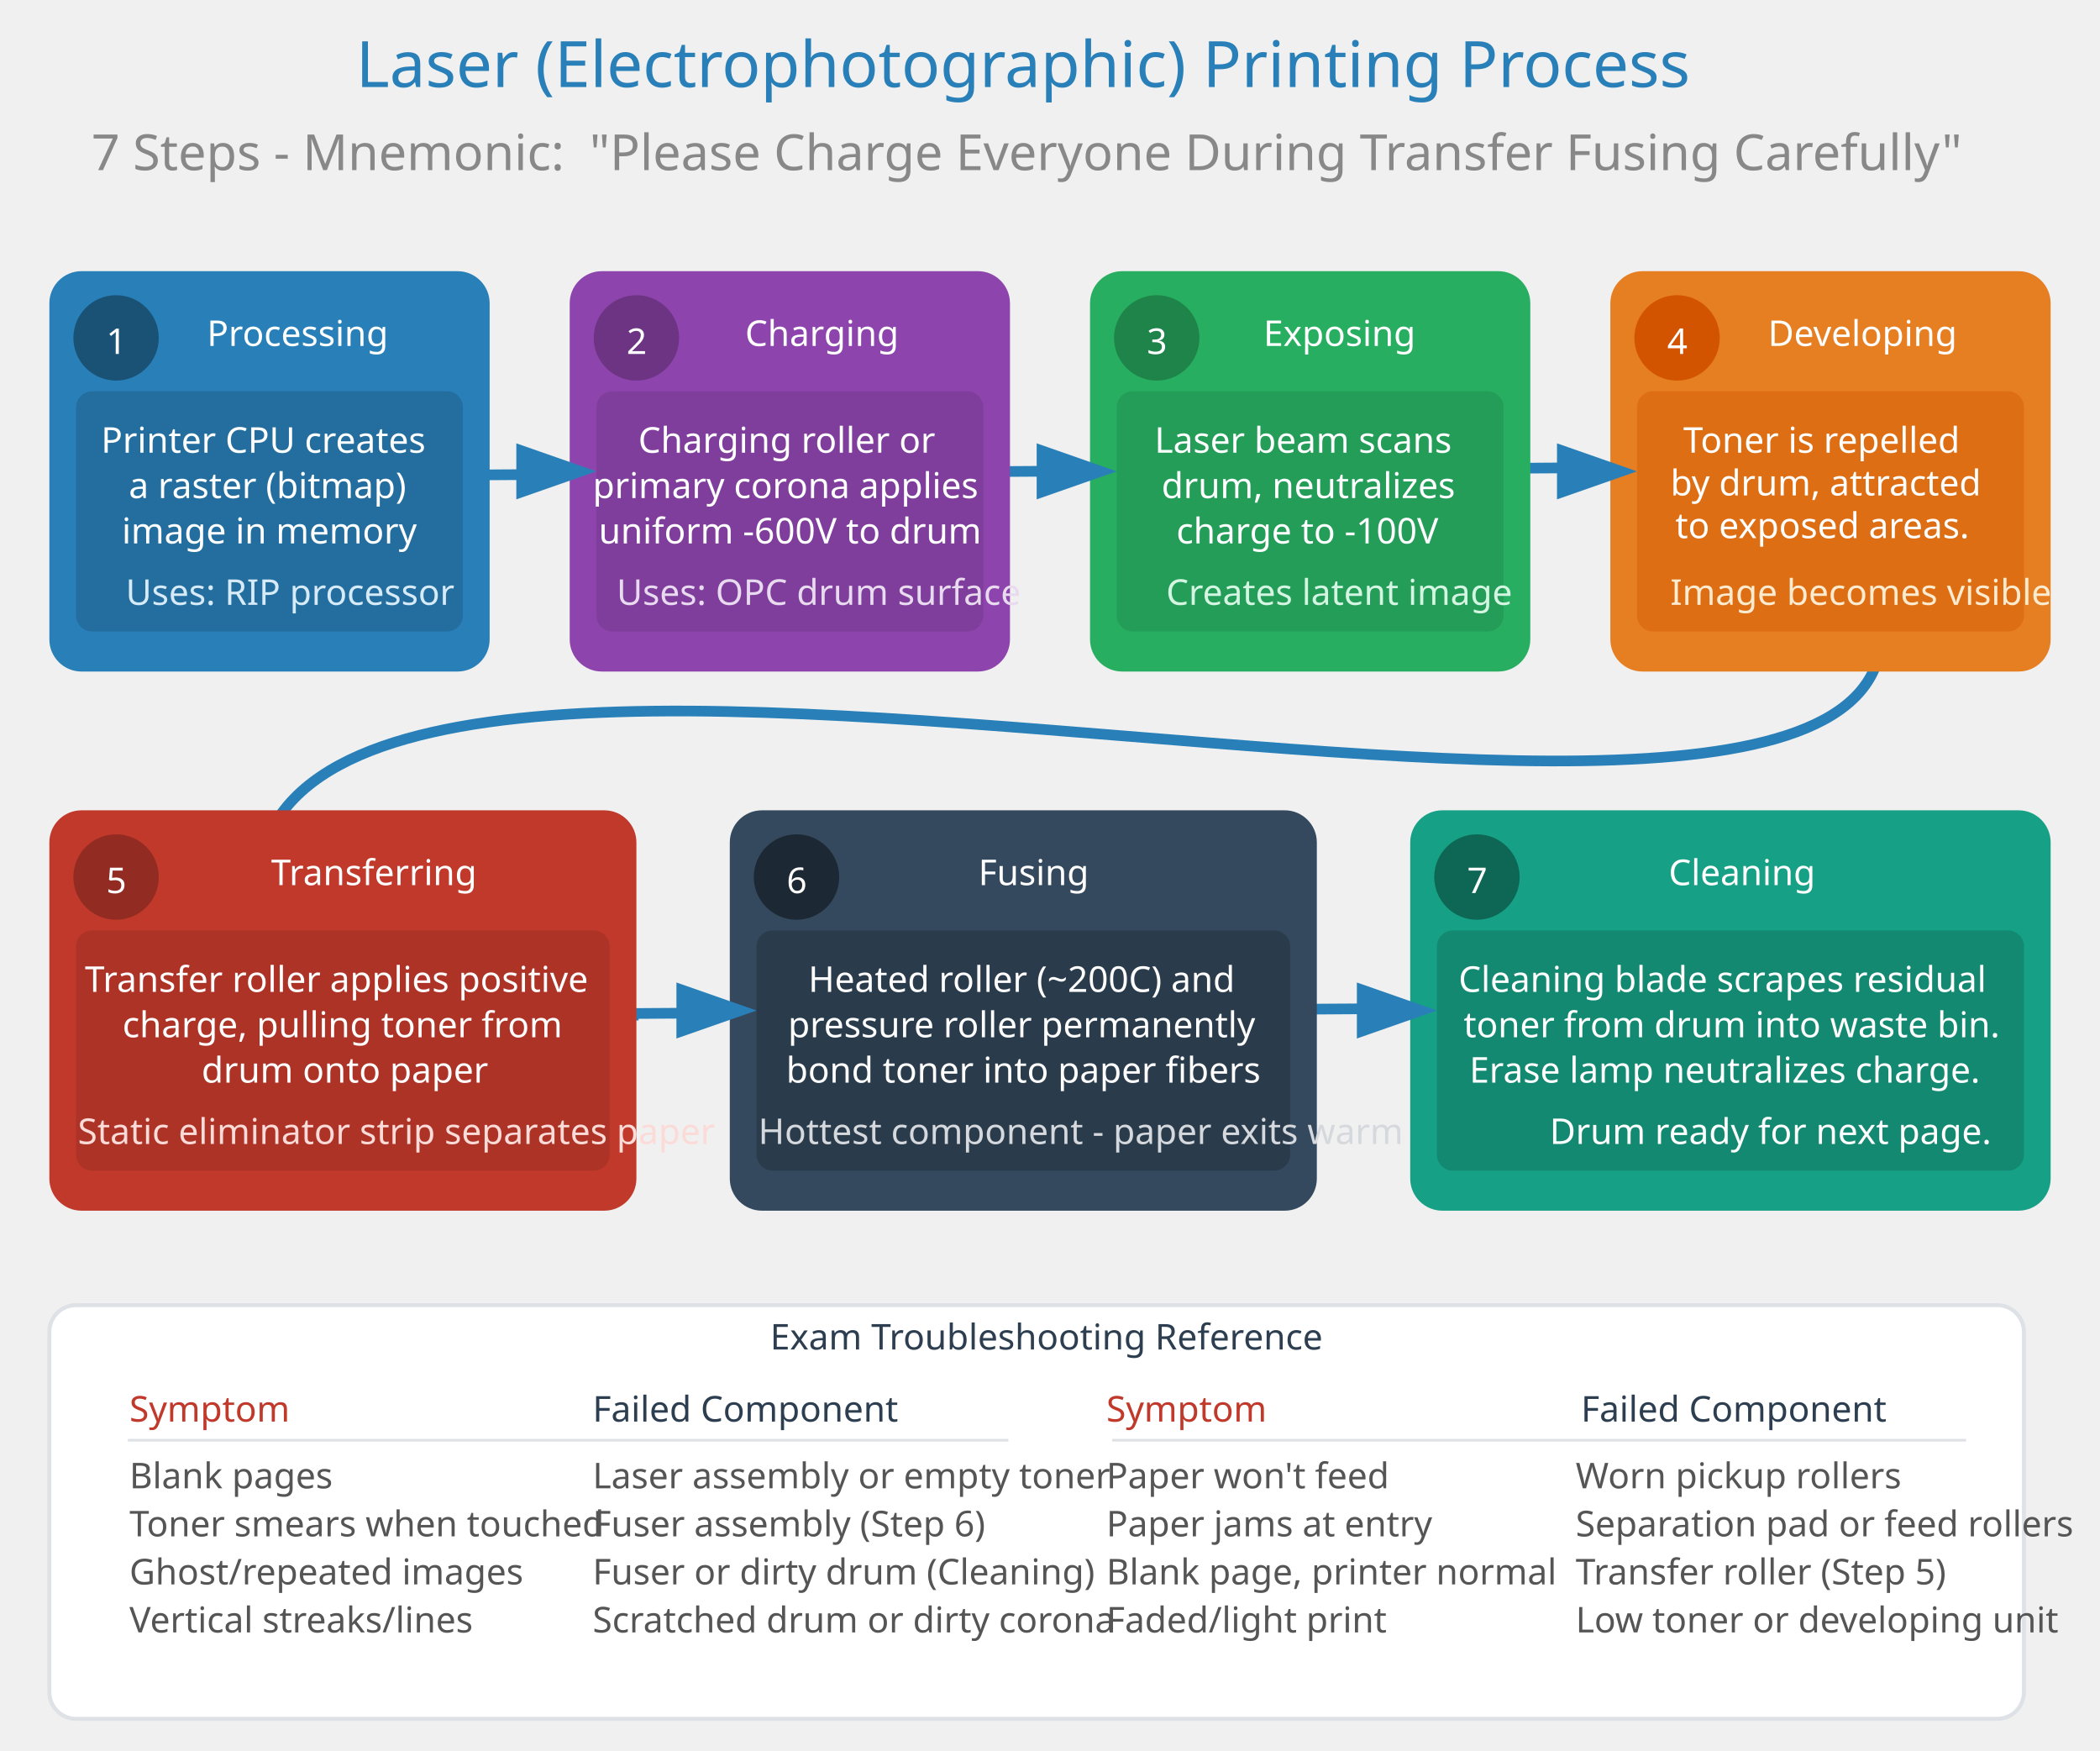
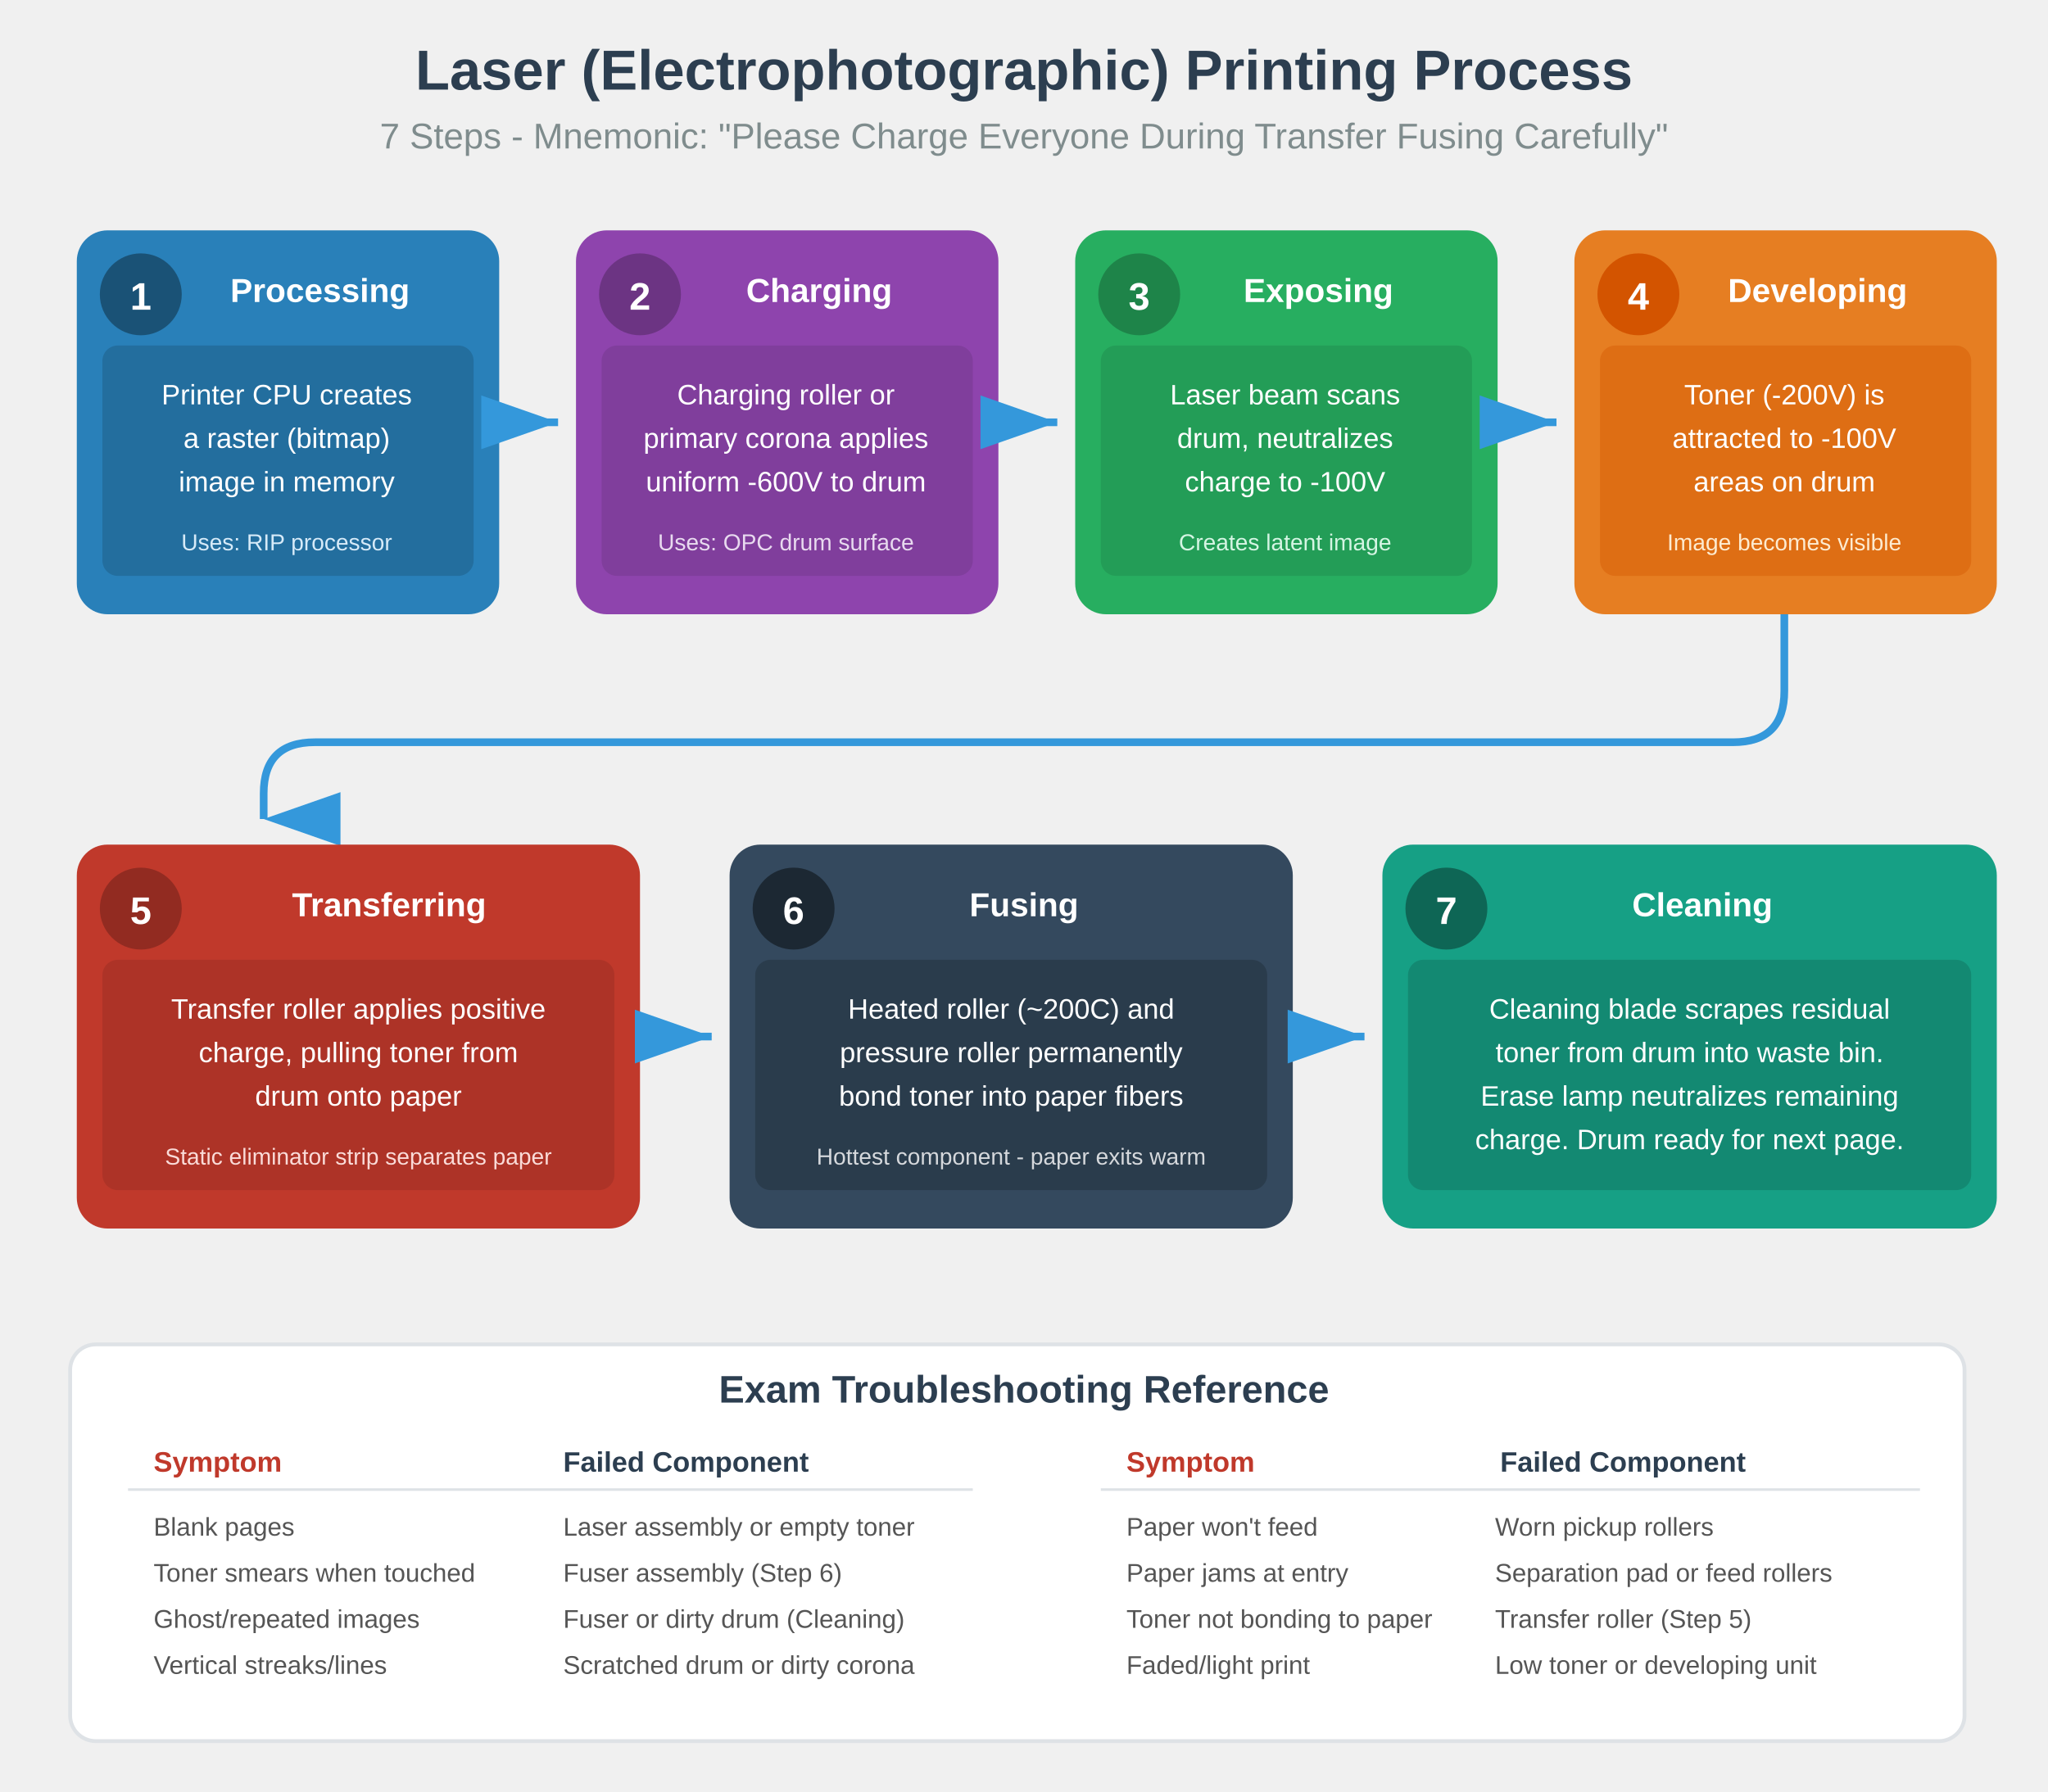
- <svg xmlns="http://www.w3.org/2000/svg" version="1.1" id="svg67" x="0px" y="0px" viewBox="0 0 787 656" style="enable-background:new 0 0 787 656;" xml:space="preserve">
-   <style type="text/css">
- 	.st0{fill:none;}
- 	.st1{fill:none;stroke:#2980B9;stroke-width:4;stroke-miterlimit:10;}
- 	.st2{fill:#2980B9;}
- 	.st3{font-family:'Arial-BoldMT';}
- 	.st4{font-size:24px;}
- 	.st5{fill:#888888;}
- 	.st6{font-size:18.667px;}
- 	.st7{fill:#1A5276;}
- 	.st8{fill:#FFFFFF;}
- 	.st9{font-size:13.333px;}
- 	.st10{opacity:0.4;fill:#1A5276;enable-background:new    ;}
- 	.st11{fill:#D6EAF8;}
- 	.st12{font-family:'ArialNarrow-BoldItalic';}
- 	.st13{fill:#3498DB;}
- 	.st14{fill:#8E44AD;}
- 	.st15{fill:#6C3483;}
- 	.st16{opacity:0.4;fill:#6C3483;enable-background:new    ;}
- 	.st17{fill:#E8DAEF;}
- 	.st18{fill:#27AE60;}
- 	.st19{fill:#1E8449;}
- 	.st20{opacity:0.4;fill:#1E8449;enable-background:new    ;}
- 	.st21{fill:#D5F5E3;}
- 	.st22{fill:#E67E22;}
- 	.st23{fill:#D35400;}
- 	.st24{opacity:0.4;fill:#D35400;enable-background:new    ;}
- 	.st25{enable-background:new    ;}
- 	.st26{fill:#FDEBD0;}
- 	.st27{fill:#C0392B;}
- 	.st28{fill:#922B21;}
- 	.st29{opacity:0.4;fill:#922B21;enable-background:new    ;}
- 	.st30{fill:#FADBD8;}
- 	.st31{fill:#34495E;}
- 	.st32{fill:#1C2833;}
- 	.st33{opacity:0.4;fill:#1C2833;enable-background:new    ;}
- 	.st34{fill:#D5D8DC;}
- 	.st35{fill:#16A085;}
- 	.st36{fill:#0E6655;}
- 	.st37{opacity:0.4;fill:#0E6655;enable-background:new    ;}
- 	.st38{fill:#FFFFFF;stroke:#DEE2E6;stroke-width:1.5;}
- 	.st39{fill:#2C3E50;}
- 	.st40{fill:none;stroke:#DEE2E6;}
- 	.st41{fill:#555555;}
- 	.st42{font-family:'ArialNarrow-Bold';}
- </style>
-   <path class="st0" d="" />
-   <path class="st0" d="" />
-   <path class="st0" d="" />
-   <path class="st0" d="" />
-   <path class="st0" d="" />
-   <path class="st0" d="" />
-   <g>
-     <path class="st1" d="M239.2,380.3c-148.5,9.3-142.6-37.7-142.6-37.7c-20-187.2,689.2,54.2,601-135c0,0-18-35.9-84.1-31" />
-     <line class="st1" x1="70.4" y1="380.8" x2="736.6" y2="376.5" />
-     <g>
-       <line class="st1" x1="28.5" y1="178.9" x2="694.6" y2="174.6" />
-     </g>
-     <text id="text3" transform="matrix(1 0 0 1 133.4023 32.6208)" class="st2 st3 st4">Laser (Electrophotographic) Printing Process</text>
-     <text transform="matrix(1 0 0 1 34.2466 63.7423)" class="st5 st3 st6">7 Steps - Mnemonic: </text>
-     <text transform="matrix(1 0 0 1 220.941 63.7423)" class="st5 st3 st6">"Please Charge Everyone During Transfer Fusing Carefully"</text>
-     <path id="rect4" class="st2" d="M30.5,101.6h141c6.6,0,12,5.4,12,12v126c0,6.6-5.4,12-12,12h-141c-6.6,0-12-5.4-12-12v-126   C18.5,107,23.9,101.6,30.5,101.6z" />
-     <circle id="circle4" class="st7" cx="43.5" cy="126.6" r="16" />
-     <text id="text5" transform="matrix(1 0 0 1 39.7923 132.6209)" class="st8 st3 st9">1</text>
-     <text id="text6" transform="matrix(1 0 0 1 77.5593 129.6209)" class="st8 st3 st9">Processing</text>
-     <path id="rect6" class="st10" d="M34.5,146.6h133c3.3,0,6,2.7,6,6v78c0,3.3-2.7,6-6,6h-133c-3.3,0-6-2.7-6-6v-78   C28.5,149.3,31.2,146.6,34.5,146.6z" />
-     <text id="text7" transform="matrix(1 0 0 1 37.8797 169.6209)" class="st8 st3 st9">Printer CPU creates</text>
-     <text id="text8" transform="matrix(1 0 0 1 48.2638 186.6209)" class="st8 st3 st9">a raster (bitmap)</text>
-     <text id="text9" transform="matrix(1 0 0 1 45.6662 203.6209)" class="st8 st3 st9">image in memory</text>
-     <text id="text10" transform="matrix(1 0 0 1 47.1245 226.6209)" class="st11 st12 st9">Uses: RIP processor</text>
-     <path id="line10" marker-end="url(#arrowhead)" class="st13" d="M206.5,176.6" />
-     <path id="rect10" class="st14" d="M225.5,101.6h141c6.6,0,12,5.4,12,12v126c0,6.6-5.4,12-12,12h-141c-6.6,0-12-5.4-12-12v-126   C213.5,107,218.9,101.6,225.5,101.6z" />
-     <circle id="circle10" class="st15" cx="238.5" cy="126.6" r="16" />
-     <text id="text11" transform="matrix(1 0 0 1 234.7923 132.6209)" class="st8 st3 st9">2</text>
-     <text id="text12" transform="matrix(1 0 0 1 279.2422 129.6209)" class="st8 st3 st9">Charging</text>
-     <path id="rect12" class="st16" d="M229.5,146.6h133c3.3,0,6,2.7,6,6v78c0,3.3-2.7,6-6,6h-133c-3.3,0-6-2.7-6-6v-78   C223.5,149.3,226.2,146.6,229.5,146.6z" />
-     <text id="text13" transform="matrix(1 0 0 1 239.1981 169.6209)" class="st8 st3 st9">Charging roller or</text>
-     <text id="text14" transform="matrix(1 0 0 1 222.1408 186.6209)" class="st8 st3 st9">primary corona applies</text>
-     <text id="text15" transform="matrix(1 0 0 1 224.3837 203.6209)" class="st8 st3 st9">uniform -600V to drum</text>
-     <text id="text16" transform="matrix(1 0 0 1 231.0959 226.6209)" class="st17 st12 st9">Uses: OPC drum surface</text>
-     <path id="line16" marker-end="url(#arrowhead)" class="st13" d="M401.5,176.6" />
-     <path id="rect16" class="st18" d="M420.5,101.6h141c6.6,0,12,5.4,12,12v126c0,6.6-5.4,12-12,12h-141c-6.6,0-12-5.4-12-12v-126   C408.5,107,413.9,101.6,420.5,101.6z" />
-     <circle id="circle16" class="st19" cx="433.5" cy="126.6" r="16" />
-     <text id="text17" transform="matrix(1 0 0 1 429.7923 132.6209)" class="st8 st3 st9">3</text>
-     <text id="text18" transform="matrix(1 0 0 1 473.4968 129.6209)" class="st8 st3 st9">Exposing</text>
-     <path id="rect18" class="st20" d="M424.5,146.6h133c3.3,0,6,2.7,6,6v78c0,3.3-2.7,6-6,6h-133c-3.3,0-6-2.7-6-6v-78   C418.5,149.3,421.2,146.6,424.5,146.6z" />
-     <text id="text19" transform="matrix(1 0 0 1 432.6877 169.6209)" class="st8 st3 st9">Laser beam scans</text>
-     <text id="text20" transform="matrix(1 0 0 1 435.3016 186.6209)" class="st8 st3 st9">drum, neutralizes</text>
-     <text id="text21" transform="matrix(1 0 0 1 440.8517 203.6209)" class="st8 st3 st9">charge to -100V</text>
-     <text id="text22" transform="matrix(1 0 0 1 437.0268 226.6209)" class="st21 st12 st9">Creates latent image</text>
-     <path id="line22" marker-end="url(#arrowhead)" class="st13" d="M596.5,176.6" />
-     <polygon id="polygon3" class="st13" points="91.5,369.8 121.5,380.3 121.5,359.3  " />
-     <path id="path28" marker-end="url(#arrowdown)" class="st13" d="M91.5,369.8" />
-     <path id="rect22" class="st22" d="M615.5,101.6h141c6.6,0,12,5.4,12,12v126c0,6.6-5.4,12-12,12h-141c-6.6,0-12-5.4-12-12v-126   C603.5,107,608.9,101.6,615.5,101.6z" />
-     <circle id="circle22" class="st23" cx="628.5" cy="126.6" r="16" />
-     <text id="text23" transform="matrix(1 0 0 1 624.7923 132.6209)" class="st8 st3 st9">4</text>
-     <text id="text24" transform="matrix(1 0 0 1 662.5691 129.6209)" class="st8 st3 st9">Developing</text>
-     <path id="rect24" class="st24" d="M619.5,146.6h133c3.3,0,6,2.7,6,6v78c0,3.3-2.7,6-6,6h-133c-3.3,0-6-2.7-6-6v-78   C613.5,149.3,616.2,146.6,619.5,146.6z" />
-     <rect x="621.8" y="158.2" class="st0" width="124.7" height="58.5" />
-     <text id="text25" transform="matrix(1 0 0 1 630.8242 169.6209)" class="st25">
-       <tspan x="0" y="0" class="st8 st3 st9">Toner is repelled </tspan>
-       <tspan x="-4.8" y="16" class="st8 st3 st9">by drum, attracted </tspan>
-       <tspan x="-3" y="32" class="st8 st3 st9">to exposed areas.</tspan>
-     </text>
-     <text id="text28" transform="matrix(1 0 0 1 625.9363 226.6209)" class="st26 st12 st9">Image becomes visible</text>
-     <path id="rect28" class="st27" d="M30.5,303.6h196c6.6,0,12,5.4,12,12v126c0,6.6-5.4,12-12,12h-196c-6.6,0-12-5.4-12-12v-126   C18.5,309,23.9,303.6,30.5,303.6z" />
-     <circle id="circle28" class="st28" cx="43.5" cy="328.6" r="16" />
-     <text id="text29" transform="matrix(1 0 0 1 39.7923 334.6209)" class="st8 st3 st9">5</text>
-     <text id="text30" transform="matrix(1 0 0 1 101.6004 331.6209)" class="st8 st3 st9">Transferring</text>
-     <path id="rect30" class="st29" d="M34.5,348.6h188c3.3,0,6,2.7,6,6v78c0,3.3-2.7,6-6,6h-188c-3.3,0-6-2.7-6-6v-78   C28.5,351.3,31.2,348.6,34.5,348.6z" />
-     <text id="text31" transform="matrix(1 0 0 1 31.7978 371.6209)" class="st8 st3 st9">Transfer roller applies positive</text>
-     <text id="text32" transform="matrix(1 0 0 1 45.9025 388.6209)" class="st8 st3 st9">charge, pulling toner from</text>
-     <text id="text33" transform="matrix(1 0 0 1 75.5379 405.6209)" class="st8 st3 st9">drum onto paper</text>
-     <text id="text34" transform="matrix(1 0 0 1 29.148 428.6209)" class="st30 st12 st9">Static eliminator strip separates paper</text>
-     <path id="line34" marker-end="url(#arrowhead)" class="st13" d="M266.5,378.6" />
-     <path id="rect34" class="st31" d="M285.5,303.6h196c6.6,0,12,5.4,12,12v126c0,6.6-5.4,12-12,12h-196c-6.6,0-12-5.4-12-12v-126   C273.5,309,278.9,303.6,285.5,303.6z" />
-     <circle id="circle34" class="st32" cx="298.5" cy="328.6" r="16" />
-     <text id="text35" transform="matrix(1 0 0 1 294.7923 334.6209)" class="st8 st3 st9">6</text>
-     <text id="text36" transform="matrix(1 0 0 1 366.6511 331.6209)" class="st8 st3 st9">Fusing</text>
-     <path id="rect36" class="st33" d="M289.5,348.6h188c3.3,0,6,2.7,6,6v78c0,3.3-2.7,6-6,6h-188c-3.3,0-6-2.7-6-6v-78   C283.5,351.3,286.2,348.6,289.5,348.6z" />
-     <text id="text37" transform="matrix(1 0 0 1 302.9175 371.6209)" class="st8 st3 st9">Heated roller (~200C) and</text>
-     <text id="text38" transform="matrix(1 0 0 1 295.3166 388.6209)" class="st8 st3 st9">pressure roller permanently</text>
-     <text id="text39" transform="matrix(1 0 0 1 294.6102 405.6209)" class="st8 st3 st9">bond toner into paper fibers</text>
-     <text id="text40" transform="matrix(1 0 0 1 284.1675 428.6209)" class="st34 st12 st9">Hottest component - paper exits warm</text>
-     <path id="line40" marker-end="url(#arrowhead)" class="st13" d="M521.5,378.6" />
-     <path id="rect40" class="st35" d="M540.5,303.6h216c6.6,0,12,5.4,12,12v126c0,6.6-5.4,12-12,12h-216c-6.6,0-12-5.4-12-12v-126   C528.5,309,533.9,303.6,540.5,303.6z" />
-     <circle id="circle40" class="st36" cx="553.5" cy="328.6" r="16" />
-     <text id="text41" transform="matrix(1 0 0 1 549.7923 334.6209)" class="st8 st3 st9">7</text>
-     <text id="text42" transform="matrix(1 0 0 1 625.349 331.6209)" class="st8 st3 st9">Cleaning</text>
-     <path id="rect42" class="st37" d="M544.5,348.6h208c3.3,0,6,2.7,6,6v78c0,3.3-2.7,6-6,6h-208c-3.3,0-6-2.7-6-6v-78   C538.5,351.3,541.2,348.6,544.5,348.6z" />
-     <text id="text43" transform="matrix(1 0 0 1 546.609 371.6209)" class="st8 st3 st9">Cleaning blade scrapes residual</text>
-     <text id="text44" transform="matrix(1 0 0 1 548.497 388.6209)" class="st8 st3 st9">toner from drum into waste bin.</text>
-     <text id="text45" transform="matrix(1 0 0 1 550.678 405.6209)" class="st8 st3 st9">Erase lamp neutralizes charge.</text>
-     <text transform="matrix(1 0 0 1 580.756 428.6209)" class="st8 st12 st9">Drum ready for next page.</text>
-     <path id="rect46" class="st38" d="M28.5,489h720c5.5,0,10,4.5,10,10v135c0,5.5-4.5,10-10,10h-720c-5.5,0-10-4.5-10-10V499   C18.5,493.4,23,489,28.5,489z" />
-     <text id="text47" transform="matrix(1 0 0 1 288.6164 505.6209)" class="st39 st3 st9">Exam Troubleshooting Reference</text>
-     <line id="line49" class="st40" x1="47.9" y1="539.6" x2="377.9" y2="539.6" />
-     <g id="g5" transform="translate(-11.125,9.68721)">
-       <text id="text48" transform="matrix(1 0 0 1 59.625 522.9337)" class="st27 st3 st9">Symptom</text>
-       <text id="text50" transform="matrix(1 0 0 1 59.625 547.9337)" class="st41 st42 st9">Blank pages</text>
-       <text id="text52" transform="matrix(1 0 0 1 59.625 565.9337)" class="st41 st42 st9">Toner smears when touched</text>
-       <text id="text54" transform="matrix(1 0 0 1 59.625 583.9337)" class="st41 st42 st9">Ghost/repeated images</text>
-       <text id="text56" transform="matrix(1 0 0 1 59.625 601.9337)" class="st41 st42 st9">Vertical streaks/lines</text>
-     </g>
-     <g id="g4" transform="translate(2.476719,9.68721)">
-       <text id="text49" transform="matrix(1 0 0 1 219.625 522.9337)" class="st39 st3 st9">Failed Component</text>
-       <text id="text51" transform="matrix(1 0 0 1 219.625 547.9337)" class="st41 st42 st9">Laser assembly or empty toner</text>
-       <text id="text53" transform="matrix(1 0 0 1 219.625 565.9337)" class="st41 st42 st9">Fuser assembly (Step 6)</text>
-       <text id="text55" transform="matrix(1 0 0 1 219.625 583.9337)" class="st41 st42 st9">Fuser or dirty drum (Cleaning)</text>
-       <text id="text57" transform="matrix(1 0 0 1 219.625 601.9337)" class="st41 st42 st9">Scratched drum or dirty corona</text>
-     </g>
-     <line id="line59" class="st40" x1="416.8" y1="539.6" x2="736.8" y2="539.6" />
-     <g id="g3" transform="translate(-25.00555,9.68721)">
-       <text id="text58" transform="matrix(1 0 0 1 439.625 522.9337)" class="st27 st3 st9">Symptom</text>
-       <text id="text60" transform="matrix(1 0 0 1 439.625 547.9337)" class="st41 st42 st9">Paper won't feed</text>
-       <text id="text62" transform="matrix(1 0 0 1 439.625 565.9337)" class="st41 st42 st9">Paper jams at entry</text>
-       <text id="text64" transform="matrix(1 0 0 1 439.625 583.9337)" class="st41 st42 st9">Blank page, printer normal</text>
-       <text id="text66" transform="matrix(1 0 0 1 439.625 601.9337)" class="st41 st42 st9">Faded/light print</text>
-     </g>
-     <g id="g2" transform="translate(0.875,9.68721)">
-       <text id="text59" transform="matrix(1 0 0 1 591.625 522.9337)" class="st39 st3 st9">Failed Component</text>
-       <text id="text61" transform="matrix(1 0 0 1 589.625 547.9337)" class="st41 st42 st9">Worn pickup rollers</text>
-       <text id="text63" transform="matrix(1 0 0 1 589.625 565.9337)" class="st41 st42 st9">Separation pad or feed rollers</text>
-       <text id="text65" transform="matrix(1 0 0 1 589.625 583.9337)" class="st41 st42 st9">Transfer roller (Step 5)</text>
-       <text id="text67" transform="matrix(1 0 0 1 589.625 601.9337)" class="st41 st42 st9">Low toner or developing unit</text>
-     </g>
-     <polygon id="polygon2" class="st2" points="223.5,176.6 193.5,187.1 193.5,166.1  " />
-     <polygon id="polygon2_1_" class="st2" points="418.5,176.6 388.5,187.1 388.5,166.1  " />
-     <polygon id="polygon2_2_" class="st2" points="613.5,176.6 583.5,187.1 583.5,166.1  " />
-     <polygon id="polygon2_3_" class="st2" points="283.5,378.6 253.5,389.1 253.5,368.1  " />
-     <polygon id="polygon2_4_" class="st2" points="538.5,378.6 508.5,389.1 508.5,368.1  " />
-   </g>
+ <svg xmlns="http://www.w3.org/2000/svg" viewBox="0 0 800 700" width="800" height="700" version="1.1" id="svg67">
+   <defs id="defs3">
+     <linearGradient id="lp-bg" x1="0%" y1="0%" x2="0%" y2="100%">
+       <stop offset="0%" style="stop-color:#f8f9fa;stop-opacity:1" id="stop1" />
+       <stop offset="100%" style="stop-color:#e9ecef;stop-opacity:1" id="stop2" />
+     </linearGradient>
+     <marker id="arrowhead" markerWidth="10" markerHeight="7" refX="10" refY="3.5" orient="auto">
+       <polygon points="0 0, 10 3.5, 0 7" fill="#3498db" id="polygon2" />
+     </marker>
+     <marker id="arrowdown" markerWidth="7" markerHeight="10" refX="3.5" refY="10" orient="auto">
+       <polygon points="0 0, 3.5 10, 7 0" fill="#3498db" id="polygon3" />
+     </marker>
+   </defs>
+   <text x="400" y="35" font-family="Arial, sans-serif" font-size="22" font-weight="bold" text-anchor="middle" fill="#2c3e50" id="text3">Laser (Electrophotographic) Printing Process</text>
+   <text x="400" y="58" font-family="Arial, sans-serif" font-size="14" text-anchor="middle" fill="#7f8c8d" id="text4">7 Steps - Mnemonic: "Please Charge Everyone During Transfer Fusing Carefully"</text>
+   <rect x="30" y="90" width="165" height="150" rx="12" ry="12" fill="#2980b9" id="rect4" />
+   <circle cx="55" cy="115" r="16" fill="#1a5276" id="circle4" />
+   <text x="55" y="121" font-family="Arial, sans-serif" font-size="15" font-weight="bold" text-anchor="middle" fill="#ffffff" id="text5">1</text>
+   <text x="125" y="118" font-family="Arial, sans-serif" font-size="13" font-weight="bold" text-anchor="middle" fill="#ffffff" id="text6">Processing</text>
+   <rect x="40" y="135" width="145" height="90" rx="6" ry="6" fill="#1a5276" opacity="0.4" id="rect6" />
+   <text x="112" y="158" font-family="Arial, sans-serif" font-size="11" text-anchor="middle" fill="#ffffff" id="text7">Printer CPU creates</text>
+   <text x="112" y="175" font-family="Arial, sans-serif" font-size="11" text-anchor="middle" fill="#ffffff" id="text8">a raster (bitmap)</text>
+   <text x="112" y="192" font-family="Arial, sans-serif" font-size="11" text-anchor="middle" fill="#ffffff" id="text9">image in memory</text>
+   <text x="112" y="215" font-family="Arial, sans-serif" font-size="9" text-anchor="middle" fill="#d6eaf8" id="text10">Uses: RIP processor</text>
+   <line x1="195" y1="165" x2="218" y2="165" stroke="#3498db" stroke-width="3" marker-end="url(#arrowhead)" id="line10" />
+   <rect x="225" y="90" width="165" height="150" rx="12" ry="12" fill="#8e44ad" id="rect10" />
+   <circle cx="250" cy="115" r="16" fill="#6c3483" id="circle10" />
+   <text x="250" y="121" font-family="Arial, sans-serif" font-size="15" font-weight="bold" text-anchor="middle" fill="#ffffff" id="text11">2</text>
+   <text x="320" y="118" font-family="Arial, sans-serif" font-size="13" font-weight="bold" text-anchor="middle" fill="#ffffff" id="text12">Charging</text>
+   <rect x="235" y="135" width="145" height="90" rx="6" ry="6" fill="#6c3483" opacity="0.4" id="rect12" />
+   <text x="307" y="158" font-family="Arial, sans-serif" font-size="11" text-anchor="middle" fill="#ffffff" id="text13">Charging roller or</text>
+   <text x="307" y="175" font-family="Arial, sans-serif" font-size="11" text-anchor="middle" fill="#ffffff" id="text14">primary corona applies</text>
+   <text x="307" y="192" font-family="Arial, sans-serif" font-size="11" text-anchor="middle" fill="#ffffff" id="text15">uniform -600V to drum</text>
+   <text x="307" y="215" font-family="Arial, sans-serif" font-size="9" text-anchor="middle" fill="#e8daef" id="text16">Uses: OPC drum surface</text>
+   <line x1="390" y1="165" x2="413" y2="165" stroke="#3498db" stroke-width="3" marker-end="url(#arrowhead)" id="line16" />
+   <rect x="420" y="90" width="165" height="150" rx="12" ry="12" fill="#27ae60" id="rect16" />
+   <circle cx="445" cy="115" r="16" fill="#1e8449" id="circle16" />
+   <text x="445" y="121" font-family="Arial, sans-serif" font-size="15" font-weight="bold" text-anchor="middle" fill="#ffffff" id="text17">3</text>
+   <text x="515" y="118" font-family="Arial, sans-serif" font-size="13" font-weight="bold" text-anchor="middle" fill="#ffffff" id="text18">Exposing</text>
+   <rect x="430" y="135" width="145" height="90" rx="6" ry="6" fill="#1e8449" opacity="0.4" id="rect18" />
+   <text x="502" y="158" font-family="Arial, sans-serif" font-size="11" text-anchor="middle" fill="#ffffff" id="text19">Laser beam scans</text>
+   <text x="502" y="175" font-family="Arial, sans-serif" font-size="11" text-anchor="middle" fill="#ffffff" id="text20">drum, neutralizes</text>
+   <text x="502" y="192" font-family="Arial, sans-serif" font-size="11" text-anchor="middle" fill="#ffffff" id="text21">charge to -100V</text>
+   <text x="502" y="215" font-family="Arial, sans-serif" font-size="9" text-anchor="middle" fill="#d5f5e3" id="text22">Creates latent image</text>
+   <line x1="585" y1="165" x2="608" y2="165" stroke="#3498db" stroke-width="3" marker-end="url(#arrowhead)" id="line22" />
+   <rect x="615" y="90" width="165" height="150" rx="12" ry="12" fill="#e67e22" id="rect22" />
+   <circle cx="640" cy="115" r="16" fill="#d35400" id="circle22" />
+   <text x="640" y="121" font-family="Arial, sans-serif" font-size="15" font-weight="bold" text-anchor="middle" fill="#ffffff" id="text23">4</text>
+   <text x="710" y="118" font-family="Arial, sans-serif" font-size="13" font-weight="bold" text-anchor="middle" fill="#ffffff" id="text24">Developing</text>
+   <rect x="625" y="135" width="145" height="90" rx="6" ry="6" fill="#d35400" opacity="0.4" id="rect24" />
+   <text x="697" y="158" font-family="Arial, sans-serif" font-size="11" text-anchor="middle" fill="#ffffff" id="text25">Toner (-200V) is</text>
+   <text x="697" y="175" font-family="Arial, sans-serif" font-size="11" text-anchor="middle" fill="#ffffff" id="text26">attracted to -100V</text>
+   <text x="697" y="192" font-family="Arial, sans-serif" font-size="11" text-anchor="middle" fill="#ffffff" id="text27">areas on drum</text>
+   <text x="697" y="215" font-family="Arial, sans-serif" font-size="9" text-anchor="middle" fill="#fdebd0" id="text28">Image becomes visible</text>
+   <path d="M 697,240 L 697,270 Q 697,290 677,290 L 123,290 Q 103,290 103,310 L 103,320" stroke="#3498db" stroke-width="3" fill="none" marker-end="url(#arrowdown)" id="path28" />
+   <rect x="30" y="330" width="220" height="150" rx="12" ry="12" fill="#c0392b" id="rect28" />
+   <circle cx="55" cy="355" r="16" fill="#922b21" id="circle28" />
+   <text x="55" y="361" font-family="Arial, sans-serif" font-size="15" font-weight="bold" text-anchor="middle" fill="#ffffff" id="text29">5</text>
+   <text x="152" y="358" font-family="Arial, sans-serif" font-size="13" font-weight="bold" text-anchor="middle" fill="#ffffff" id="text30">Transferring</text>
+   <rect x="40" y="375" width="200" height="90" rx="6" ry="6" fill="#922b21" opacity="0.4" id="rect30" />
+   <text x="140" y="398" font-family="Arial, sans-serif" font-size="11" text-anchor="middle" fill="#ffffff" id="text31">Transfer roller applies positive</text>
+   <text x="140" y="415" font-family="Arial, sans-serif" font-size="11" text-anchor="middle" fill="#ffffff" id="text32">charge, pulling toner from</text>
+   <text x="140" y="432" font-family="Arial, sans-serif" font-size="11" text-anchor="middle" fill="#ffffff" id="text33">drum onto paper</text>
+   <text x="140" y="455" font-family="Arial, sans-serif" font-size="9" text-anchor="middle" fill="#fadbd8" id="text34">Static eliminator strip separates paper</text>
+   <line x1="250" y1="405" x2="278" y2="405" stroke="#3498db" stroke-width="3" marker-end="url(#arrowhead)" id="line34" />
+   <rect x="285" y="330" width="220" height="150" rx="12" ry="12" fill="#34495e" id="rect34" />
+   <circle cx="310" cy="355" r="16" fill="#1c2833" id="circle34" />
+   <text x="310" y="361" font-family="Arial, sans-serif" font-size="15" font-weight="bold" text-anchor="middle" fill="#ffffff" id="text35">6</text>
+   <text x="400" y="358" font-family="Arial, sans-serif" font-size="13" font-weight="bold" text-anchor="middle" fill="#ffffff" id="text36">Fusing</text>
+   <rect x="295" y="375" width="200" height="90" rx="6" ry="6" fill="#1c2833" opacity="0.4" id="rect36" />
+   <text x="395" y="398" font-family="Arial, sans-serif" font-size="11" text-anchor="middle" fill="#ffffff" id="text37">Heated roller (~200C) and</text>
+   <text x="395" y="415" font-family="Arial, sans-serif" font-size="11" text-anchor="middle" fill="#ffffff" id="text38">pressure roller permanently</text>
+   <text x="395" y="432" font-family="Arial, sans-serif" font-size="11" text-anchor="middle" fill="#ffffff" id="text39">bond toner into paper fibers</text>
+   <text x="395" y="455" font-family="Arial, sans-serif" font-size="9" text-anchor="middle" fill="#d5d8dc" id="text40">Hottest component - paper exits warm</text>
+   <line x1="505" y1="405" x2="533" y2="405" stroke="#3498db" stroke-width="3" marker-end="url(#arrowhead)" id="line40" />
+   <rect x="540" y="330" width="240" height="150" rx="12" ry="12" fill="#16a085" id="rect40" />
+   <circle cx="565" cy="355" r="16" fill="#0e6655" id="circle40" />
+   <text x="565" y="361" font-family="Arial, sans-serif" font-size="15" font-weight="bold" text-anchor="middle" fill="#ffffff" id="text41">7</text>
+   <text x="665" y="358" font-family="Arial, sans-serif" font-size="13" font-weight="bold" text-anchor="middle" fill="#ffffff" id="text42">Cleaning</text>
+   <rect x="550" y="375" width="220" height="90" rx="6" ry="6" fill="#0e6655" opacity="0.4" id="rect42" />
+   <text x="660" y="398" font-family="Arial, sans-serif" font-size="11" text-anchor="middle" fill="#ffffff" id="text43">Cleaning blade scrapes residual</text>
+   <text x="660" y="415" font-family="Arial, sans-serif" font-size="11" text-anchor="middle" fill="#ffffff" id="text44">toner from drum into waste bin.</text>
+   <text x="660" y="432" font-family="Arial, sans-serif" font-size="11" text-anchor="middle" fill="#ffffff" id="text45">Erase lamp neutralizes remaining</text>
+   <text x="660" y="449" font-family="Arial, sans-serif" font-size="11" text-anchor="middle" fill="#ffffff" id="text46">charge. Drum ready for next page.</text>
+   <rect x="27.398" y="525.276" width="740" height="155" rx="10" ry="10" fill="#ffffff" stroke="#dee2e6" stroke-width="1.5" id="rect46" />
+   <text x="400" y="548" font-family="Arial, sans-serif" font-size="15" font-weight="bold" text-anchor="middle" fill="#2c3e50" id="text47">Exam Troubleshooting Reference</text>
+   <text x="60" y="575" font-family="Arial, sans-serif" font-size="11" fill="#c0392b" font-weight="bold" id="text48">Symptom</text>
+   <text x="220" y="575" font-family="Arial, sans-serif" font-size="11px" fill="#2c3e50" font-weight="bold" id="text49">Failed Component</text>
+   <line x1="50" y1="582" x2="380" y2="582" stroke="#dee2e6" stroke-width="1" id="line49" />
+   <text x="60" y="600" font-family="Arial, sans-serif" font-size="10" fill="#555" id="text50">Blank pages</text>
+   <text x="220" y="600" font-family="Arial, sans-serif" font-size="10px" fill="#555555" id="text51">Laser assembly or empty toner</text>
+   <text x="60" y="618" font-family="Arial, sans-serif" font-size="10" fill="#555" id="text52">Toner smears when touched</text>
+   <text x="220" y="618" font-family="Arial, sans-serif" font-size="10px" fill="#555555" id="text53">Fuser assembly (Step 6)</text>
+   <text x="60" y="636" font-family="Arial, sans-serif" font-size="10" fill="#555" id="text54">Ghost/repeated images</text>
+   <text x="220" y="636" font-family="Arial, sans-serif" font-size="10px" fill="#555555" id="text55">Fuser or dirty drum (Cleaning)</text>
+   <text x="60" y="654" font-family="Arial, sans-serif" font-size="10" fill="#555" id="text56">Vertical streaks/lines</text>
+   <text x="220" y="654" font-family="Arial, sans-serif" font-size="10px" fill="#555555" id="text57">Scratched drum or dirty corona</text>
+   <text x="440" y="575" font-family="Arial, sans-serif" font-size="11" fill="#c0392b" font-weight="bold" id="text58">Symptom</text>
+   <text x="586" y="575" font-family="Arial, sans-serif" font-size="11px" fill="#2c3e50" font-weight="bold" id="text59">Failed Component</text>
+   <line x1="430" y1="582" x2="750" y2="582" stroke="#dee2e6" stroke-width="1" id="line59" />
+   <text x="440" y="600" font-family="Arial, sans-serif" font-size="10" fill="#555" id="text60">Paper won't feed</text>
+   <text x="584" y="600" font-family="Arial, sans-serif" font-size="10px" fill="#555555" id="text61">Worn pickup rollers</text>
+   <text x="440" y="618" font-family="Arial, sans-serif" font-size="10" fill="#555" id="text62">Paper jams at entry</text>
+   <text x="584" y="618" font-family="Arial, sans-serif" font-size="10px" fill="#555555" id="text63">Separation pad or feed rollers</text>
+   <text x="440" y="636" font-family="Arial, sans-serif" font-size="10" fill="#555" id="text64">Toner not bonding to paper</text>
+   <text x="584" y="636" font-family="Arial, sans-serif" font-size="10px" fill="#555555" id="text65">Transfer roller (Step 5)</text>
+   <text x="440" y="654" font-family="Arial, sans-serif" font-size="10" fill="#555" id="text66">Faded/light print</text>
+   <text x="584" y="654" font-family="Arial, sans-serif" font-size="10px" fill="#555555" id="text67">Low toner or developing unit</text>
</svg>
